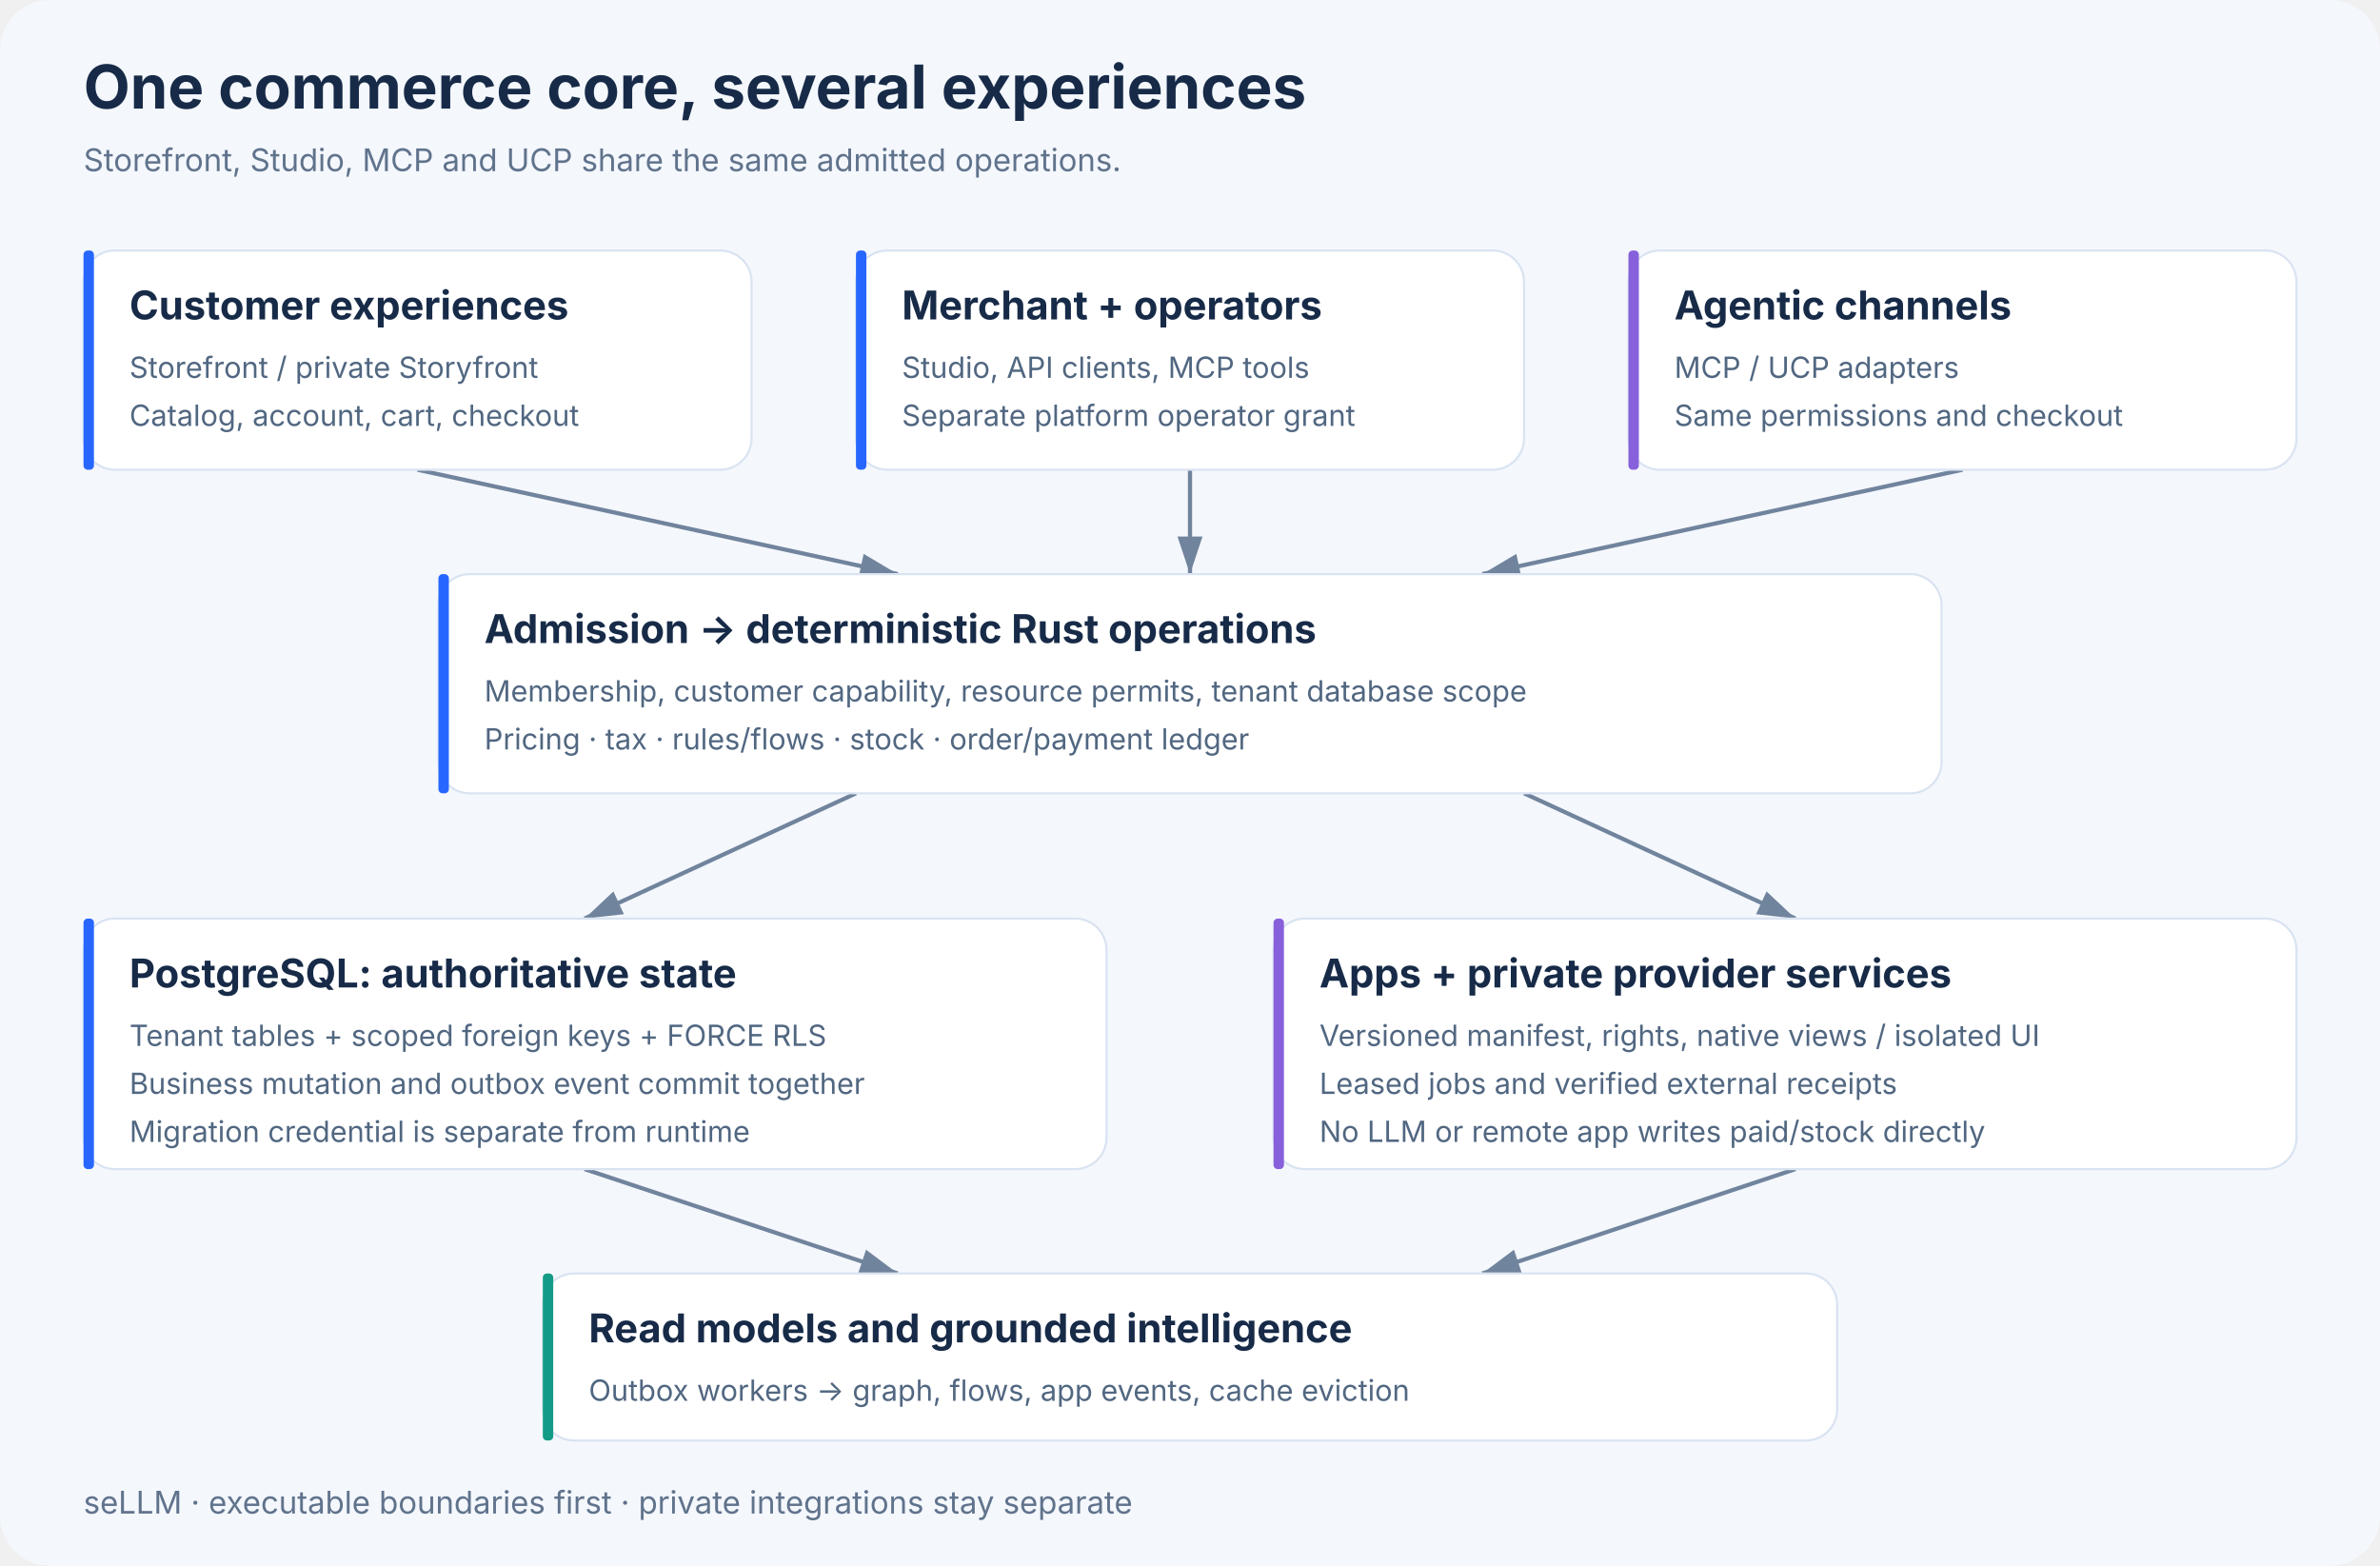
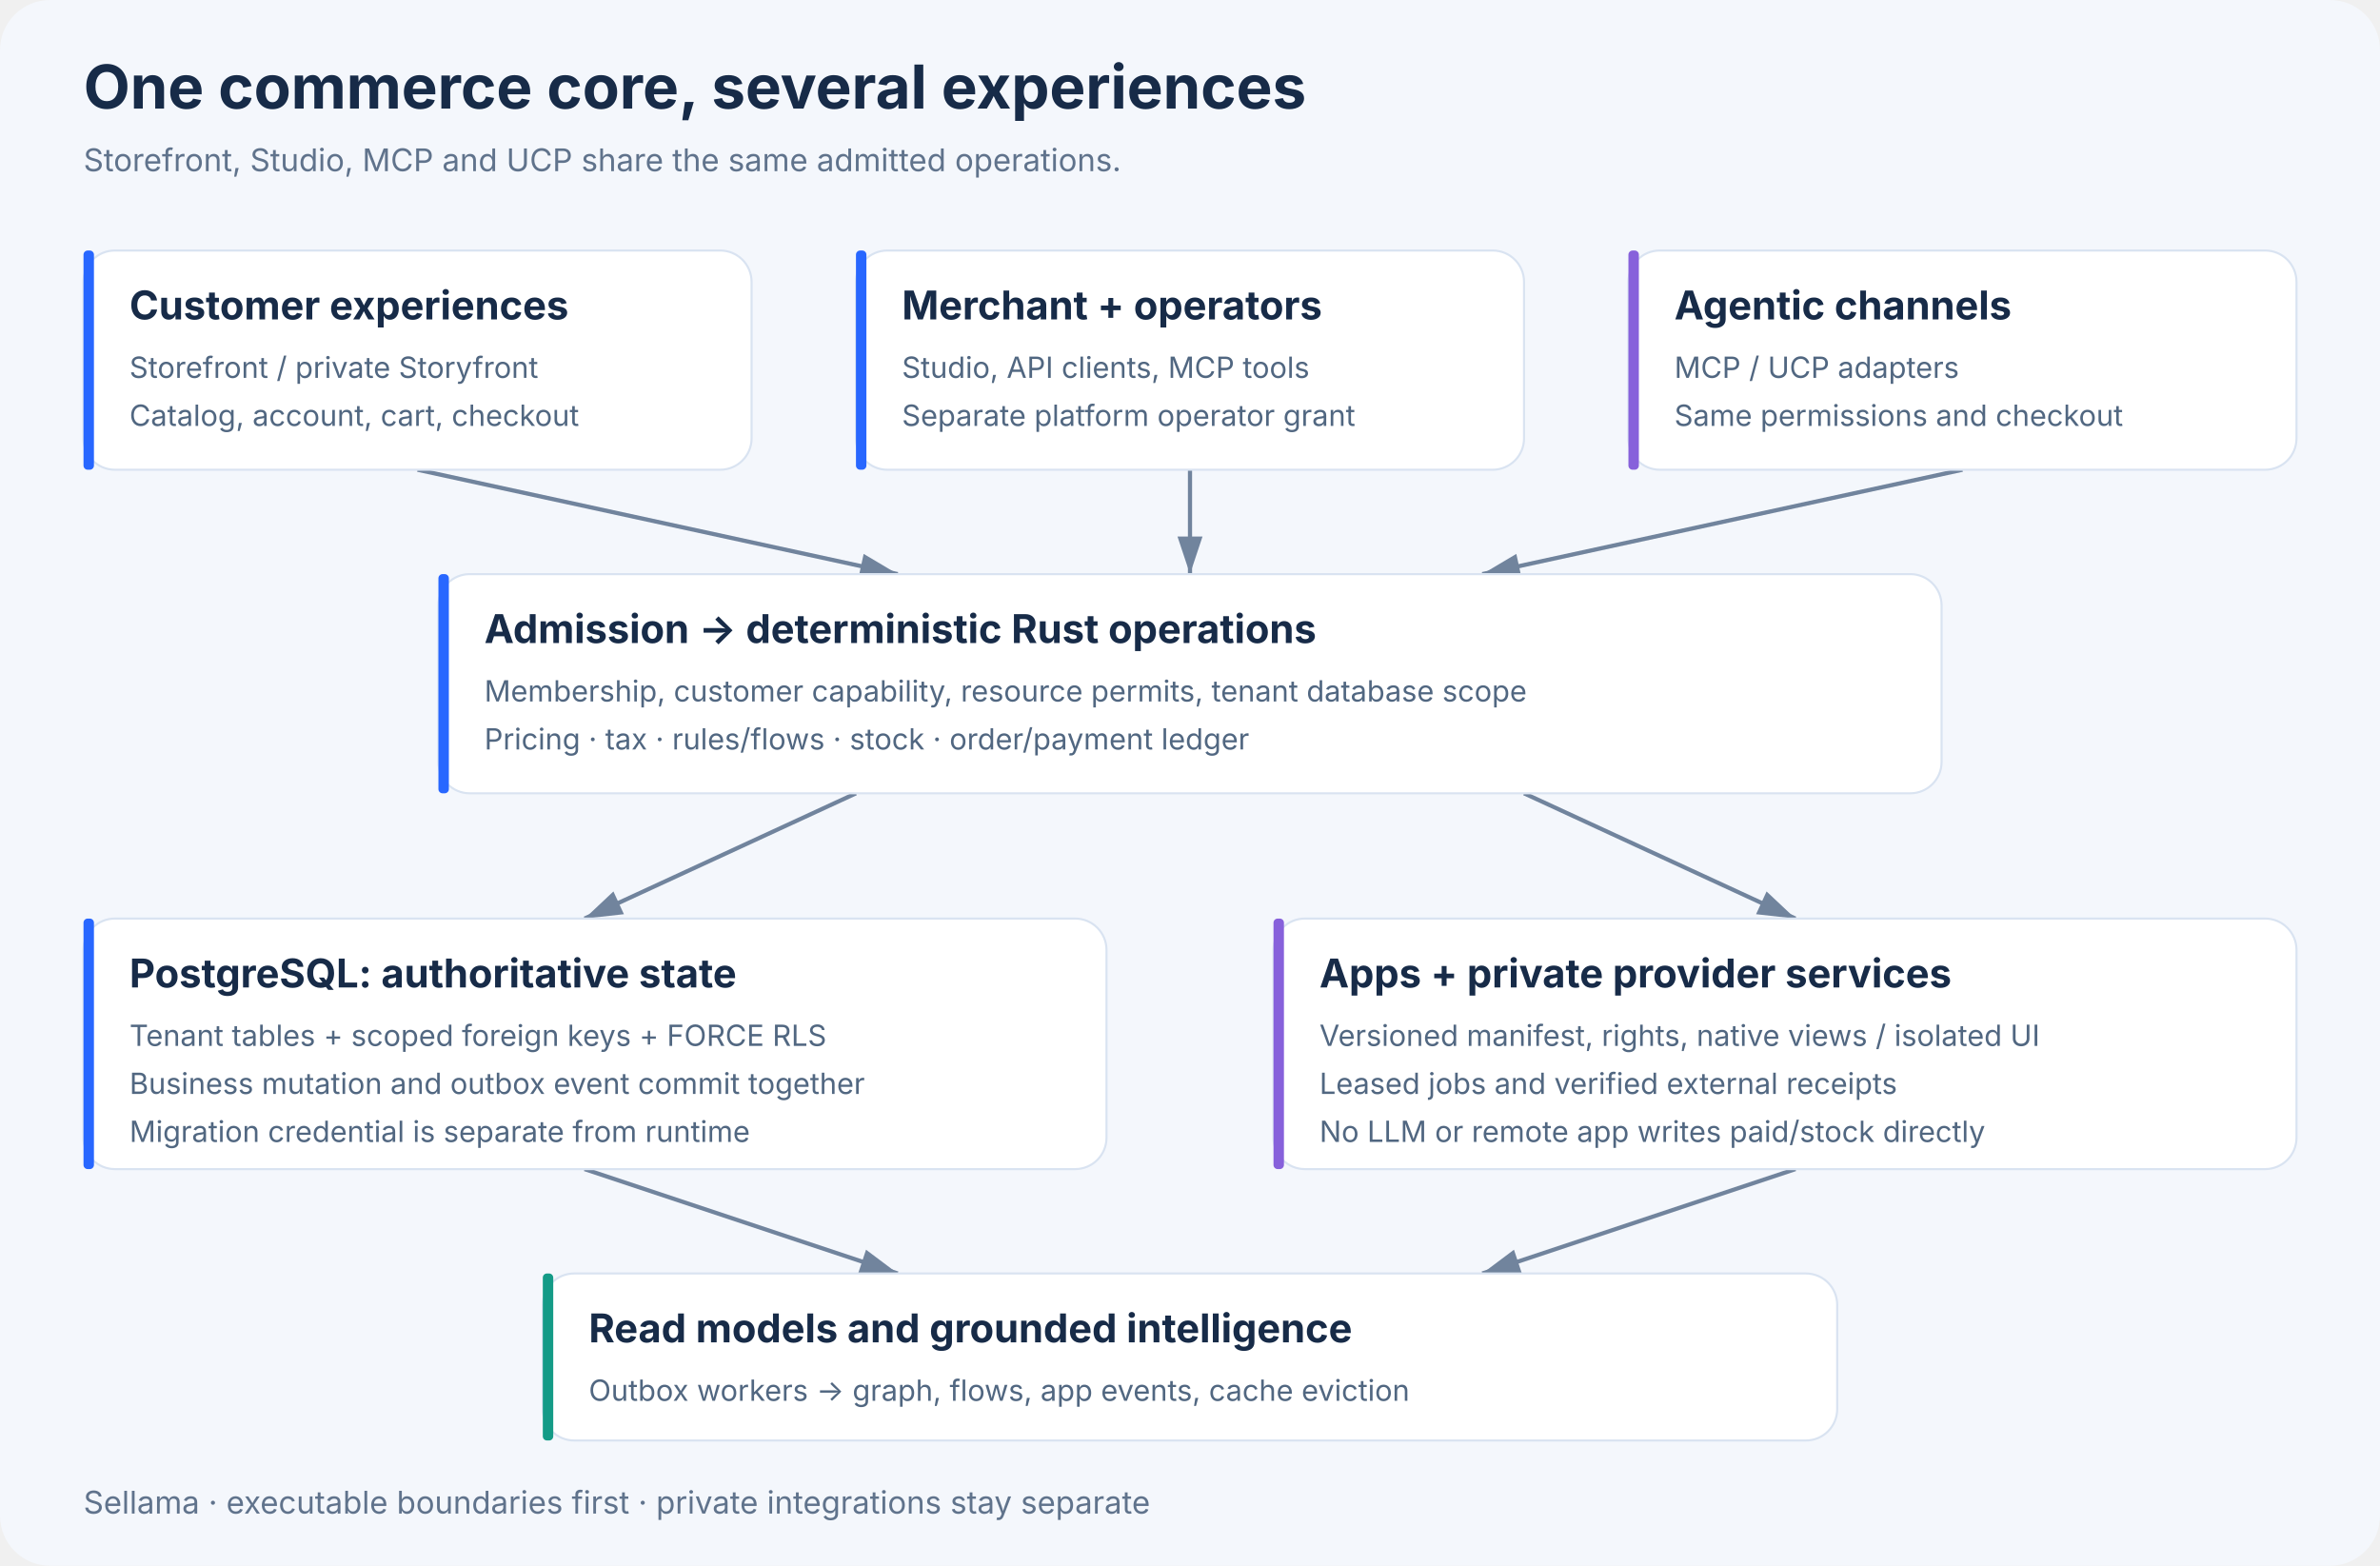
<svg xmlns="http://www.w3.org/2000/svg" viewBox="0 0 1140 750" role="img" aria-labelledby="title description">
  <defs>
    <marker id="arrow" markerWidth="10" markerHeight="10" refX="9" refY="3" orient="auto" markerUnits="strokeWidth">
      <path d="M0,0 L0,6 L9,3 z" fill="#71849d" />
    </marker>
  </defs>
  <rect width="1140" height="750" rx="24" fill="#f4f7fc" />
  <style>text{font-family:Inter,system-ui,sans-serif}.title{font-size:29px;font-weight:700;fill:#172b48}.sub{font-size:15px;fill:#60738c}.head{font-size:19px;font-weight:650;fill:#172b48}.line{font-size:14px;fill:#516781}.tag{font-size:12px;fill:#2163d8;font-weight:650}</style>
  <text x="40" y="52" class="title">One commerce core, several experiences</text>
  <text x="40" y="82" class="sub">Storefront, Studio, MCP and UCP share the same admitted operations.</text>
  <path d="M200 225 L430 275" stroke="#71849d" stroke-width="2" fill="none" marker-end="url(#arrow)" />
  <path d="M570 225 L570 275" stroke="#71849d" stroke-width="2" fill="none" marker-end="url(#arrow)" />
  <path d="M940 225 L710 275" stroke="#71849d" stroke-width="2" fill="none" marker-end="url(#arrow)" />
  <path d="M410 380 L280 440" stroke="#71849d" stroke-width="2" fill="none" marker-end="url(#arrow)" />
  <path d="M730 380 L860 440" stroke="#71849d" stroke-width="2" fill="none" marker-end="url(#arrow)" />
  <path d="M280 560 L430 610" stroke="#71849d" stroke-width="2" fill="none" marker-end="url(#arrow)" />
  <path d="M860 560 L710 610" stroke="#71849d" stroke-width="2" fill="none" marker-end="url(#arrow)" />
  <rect x="40" y="120" width="320" height="105" rx="15" fill="white" stroke="#d9e3f1" />
  <rect x="40" y="120" width="5" height="105" rx="2" fill="#2867ff" />
  <text x="62" y="153" class="head">Customer experiences</text>
  <text x="62" y="181" class="line">Storefront / private Storyfront</text>
  <text x="62" y="204" class="line">Catalog, account, cart, checkout</text>
  <rect x="410" y="120" width="320" height="105" rx="15" fill="white" stroke="#d9e3f1" />
  <rect x="410" y="120" width="5" height="105" rx="2" fill="#2867ff" />
  <text x="432" y="153" class="head">Merchant + operators</text>
  <text x="432" y="181" class="line">Studio, API clients, MCP tools</text>
  <text x="432" y="204" class="line">Separate platform operator grant</text>
  <rect x="780" y="120" width="320" height="105" rx="15" fill="white" stroke="#d9e3f1" />
  <rect x="780" y="120" width="5" height="105" rx="2" fill="#8761db" />
  <text x="802" y="153" class="head">Agentic channels</text>
  <text x="802" y="181" class="line">MCP / UCP adapters</text>
  <text x="802" y="204" class="line">Same permissions and checkout</text>
  <rect x="210" y="275" width="720" height="105" rx="15" fill="white" stroke="#d9e3f1" />
  <rect x="210" y="275" width="5" height="105" rx="2" fill="#2867ff" />
  <text x="232" y="308" class="head">Admission → deterministic Rust operations</text>
  <text x="232" y="336" class="line">Membership, customer capability, resource permits, tenant database scope</text>
  <text x="232" y="359" class="line">Pricing · tax · rules/flows · stock · order/payment ledger</text>
  <rect x="40" y="440" width="490" height="120" rx="15" fill="white" stroke="#d9e3f1" />
  <rect x="40" y="440" width="5" height="120" rx="2" fill="#2867ff" />
  <text x="62" y="473" class="head">PostgreSQL: authoritative state</text>
  <text x="62" y="501" class="line">Tenant tables + scoped foreign keys + FORCE RLS</text>
  <text x="62" y="524" class="line">Business mutation and outbox event commit together</text>
  <text x="62" y="547" class="line">Migration credential is separate from runtime</text>
  <rect x="610" y="440" width="490" height="120" rx="15" fill="white" stroke="#d9e3f1" />
  <rect x="610" y="440" width="5" height="120" rx="2" fill="#8761db" />
  <text x="632" y="473" class="head">Apps + private provider services</text>
  <text x="632" y="501" class="line">Versioned manifest, rights, native views / isolated UI</text>
  <text x="632" y="524" class="line">Leased jobs and verified external receipts</text>
  <text x="632" y="547" class="line">No LLM or remote app writes paid/stock directly</text>
  <rect x="260" y="610" width="620" height="80" rx="15" fill="white" stroke="#d9e3f1" />
  <rect x="260" y="610" width="5" height="80" rx="2" fill="#149b87" />
  <text x="282" y="643" class="head">Read models and grounded intelligence</text>
  <text x="282" y="671" class="line">Outbox workers → graph, flows, app events, cache eviction</text>
-   <text x="40" y="725" class="sub">seLLM · executable boundaries first · private integrations stay separate</text>
+   <text x="40" y="725" class="sub">Sellama · executable boundaries first · private integrations stay separate</text>
</svg>
